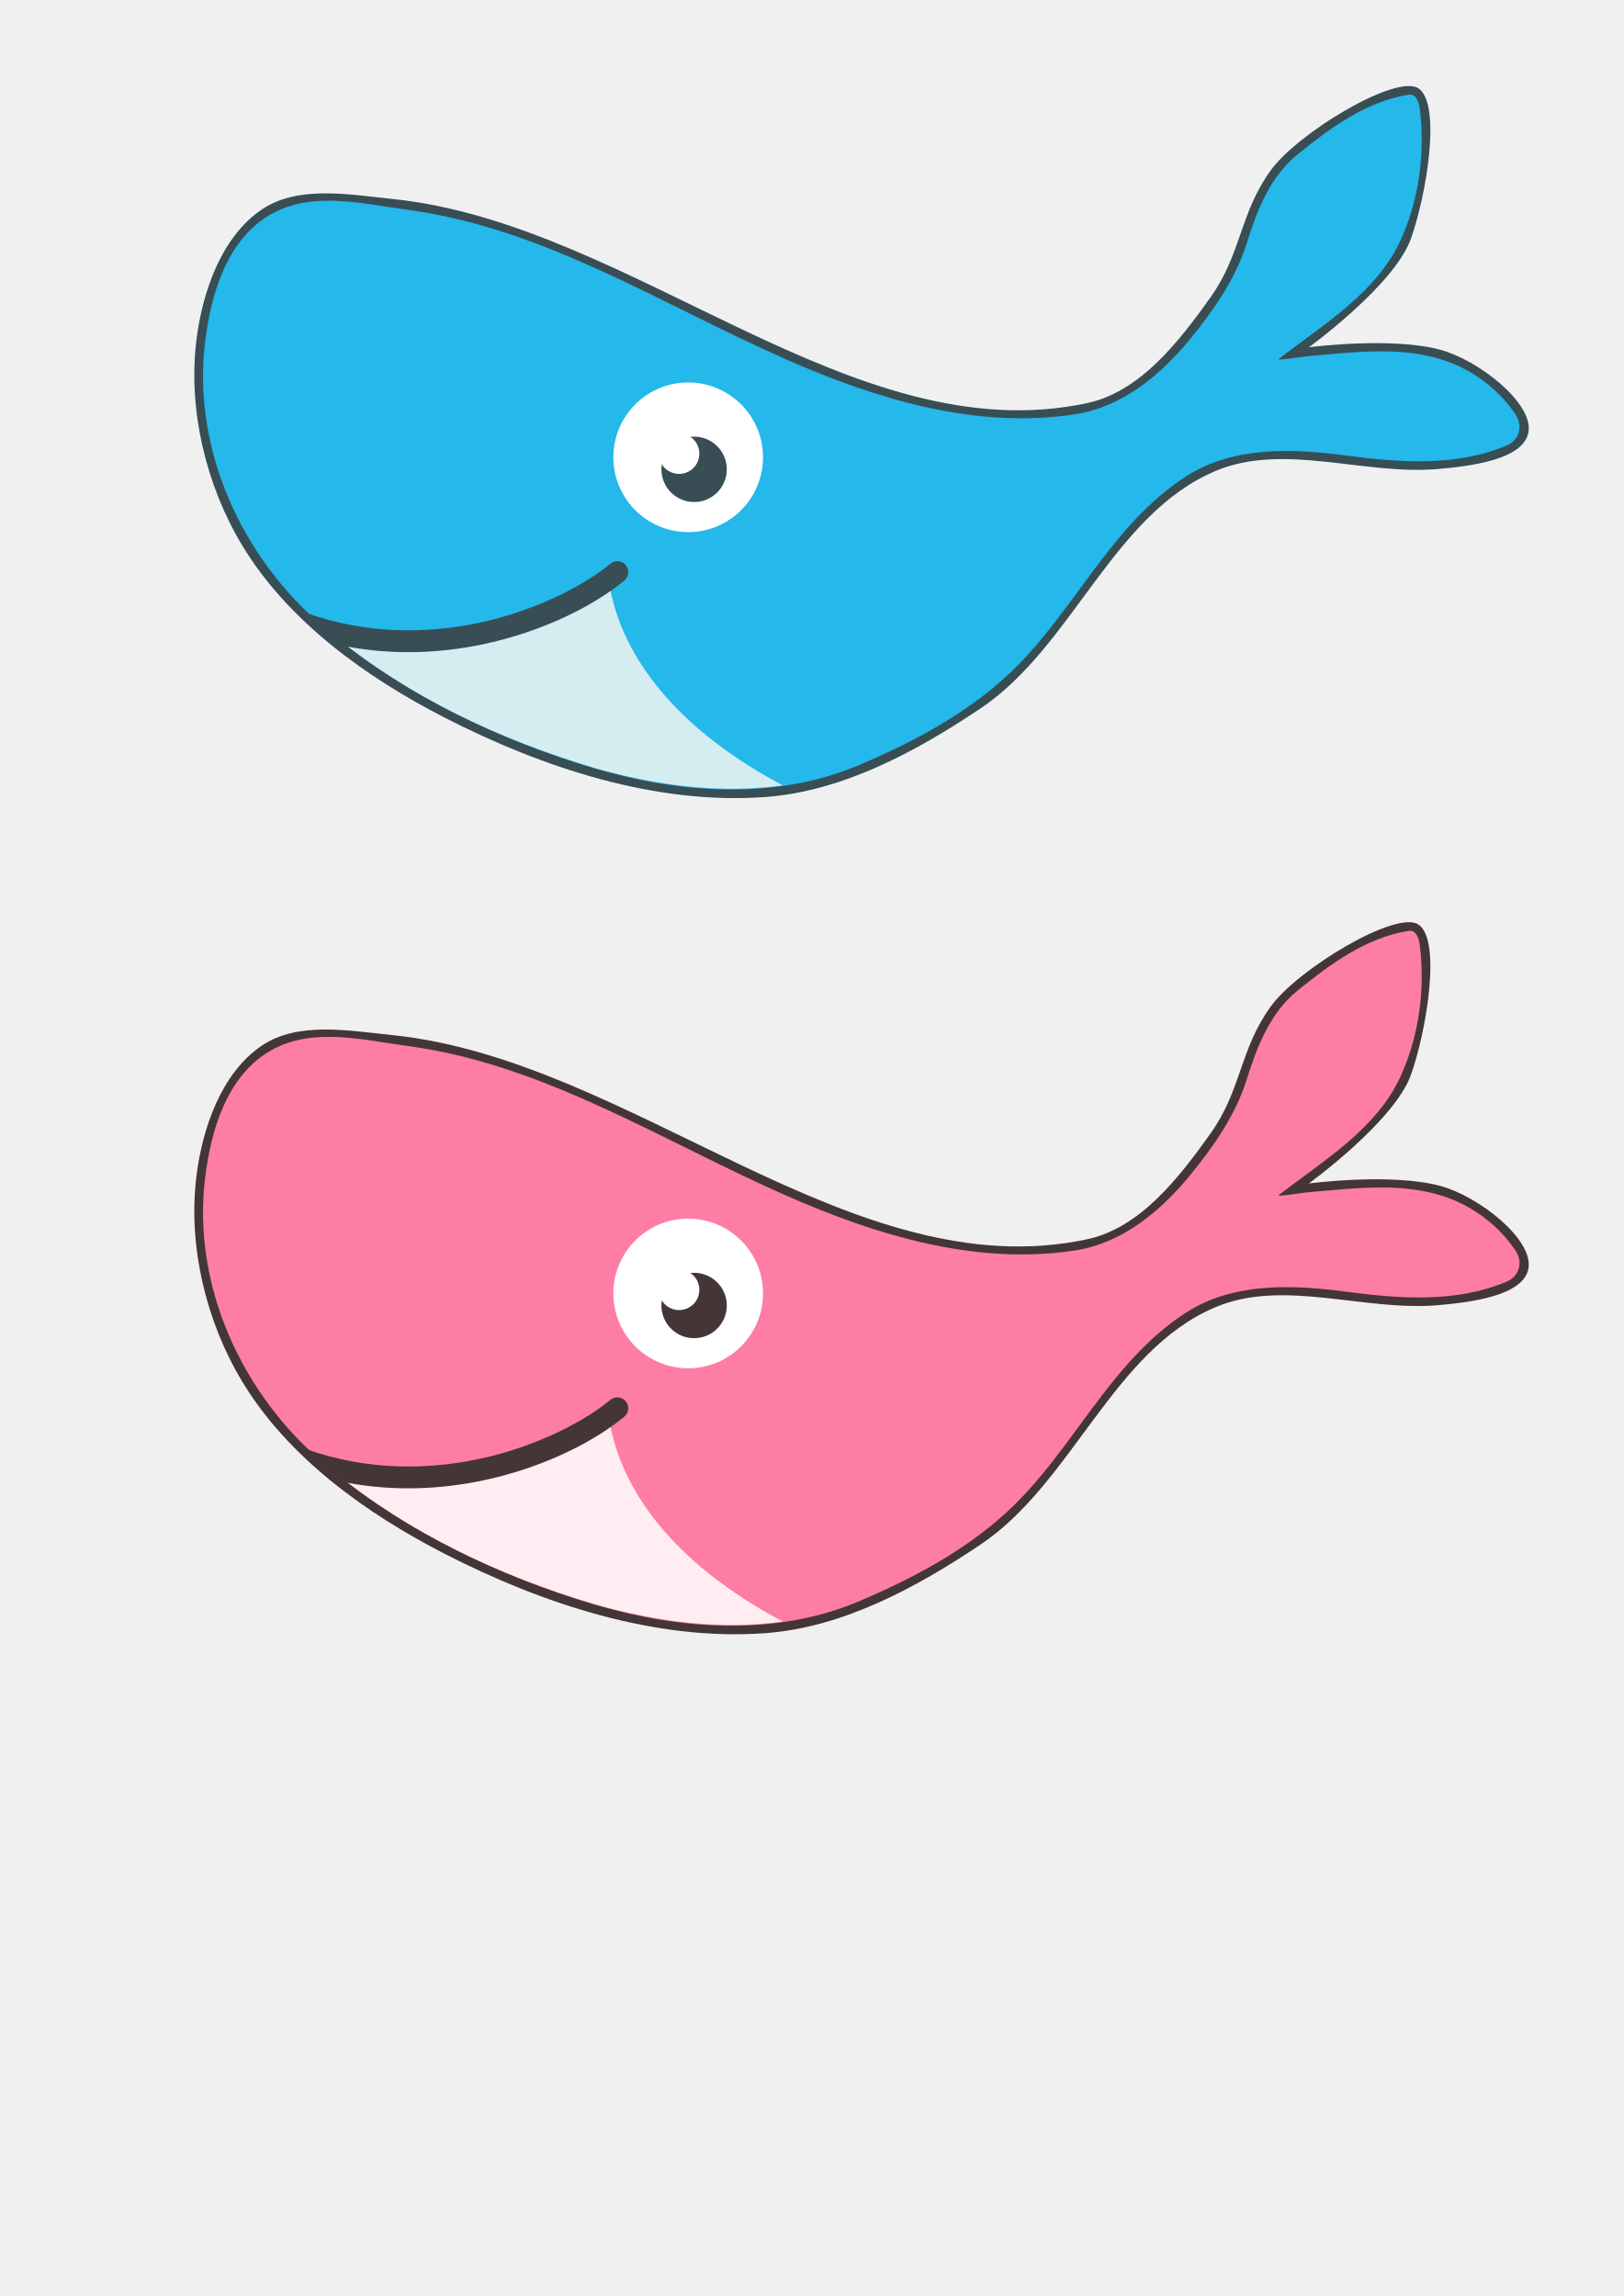
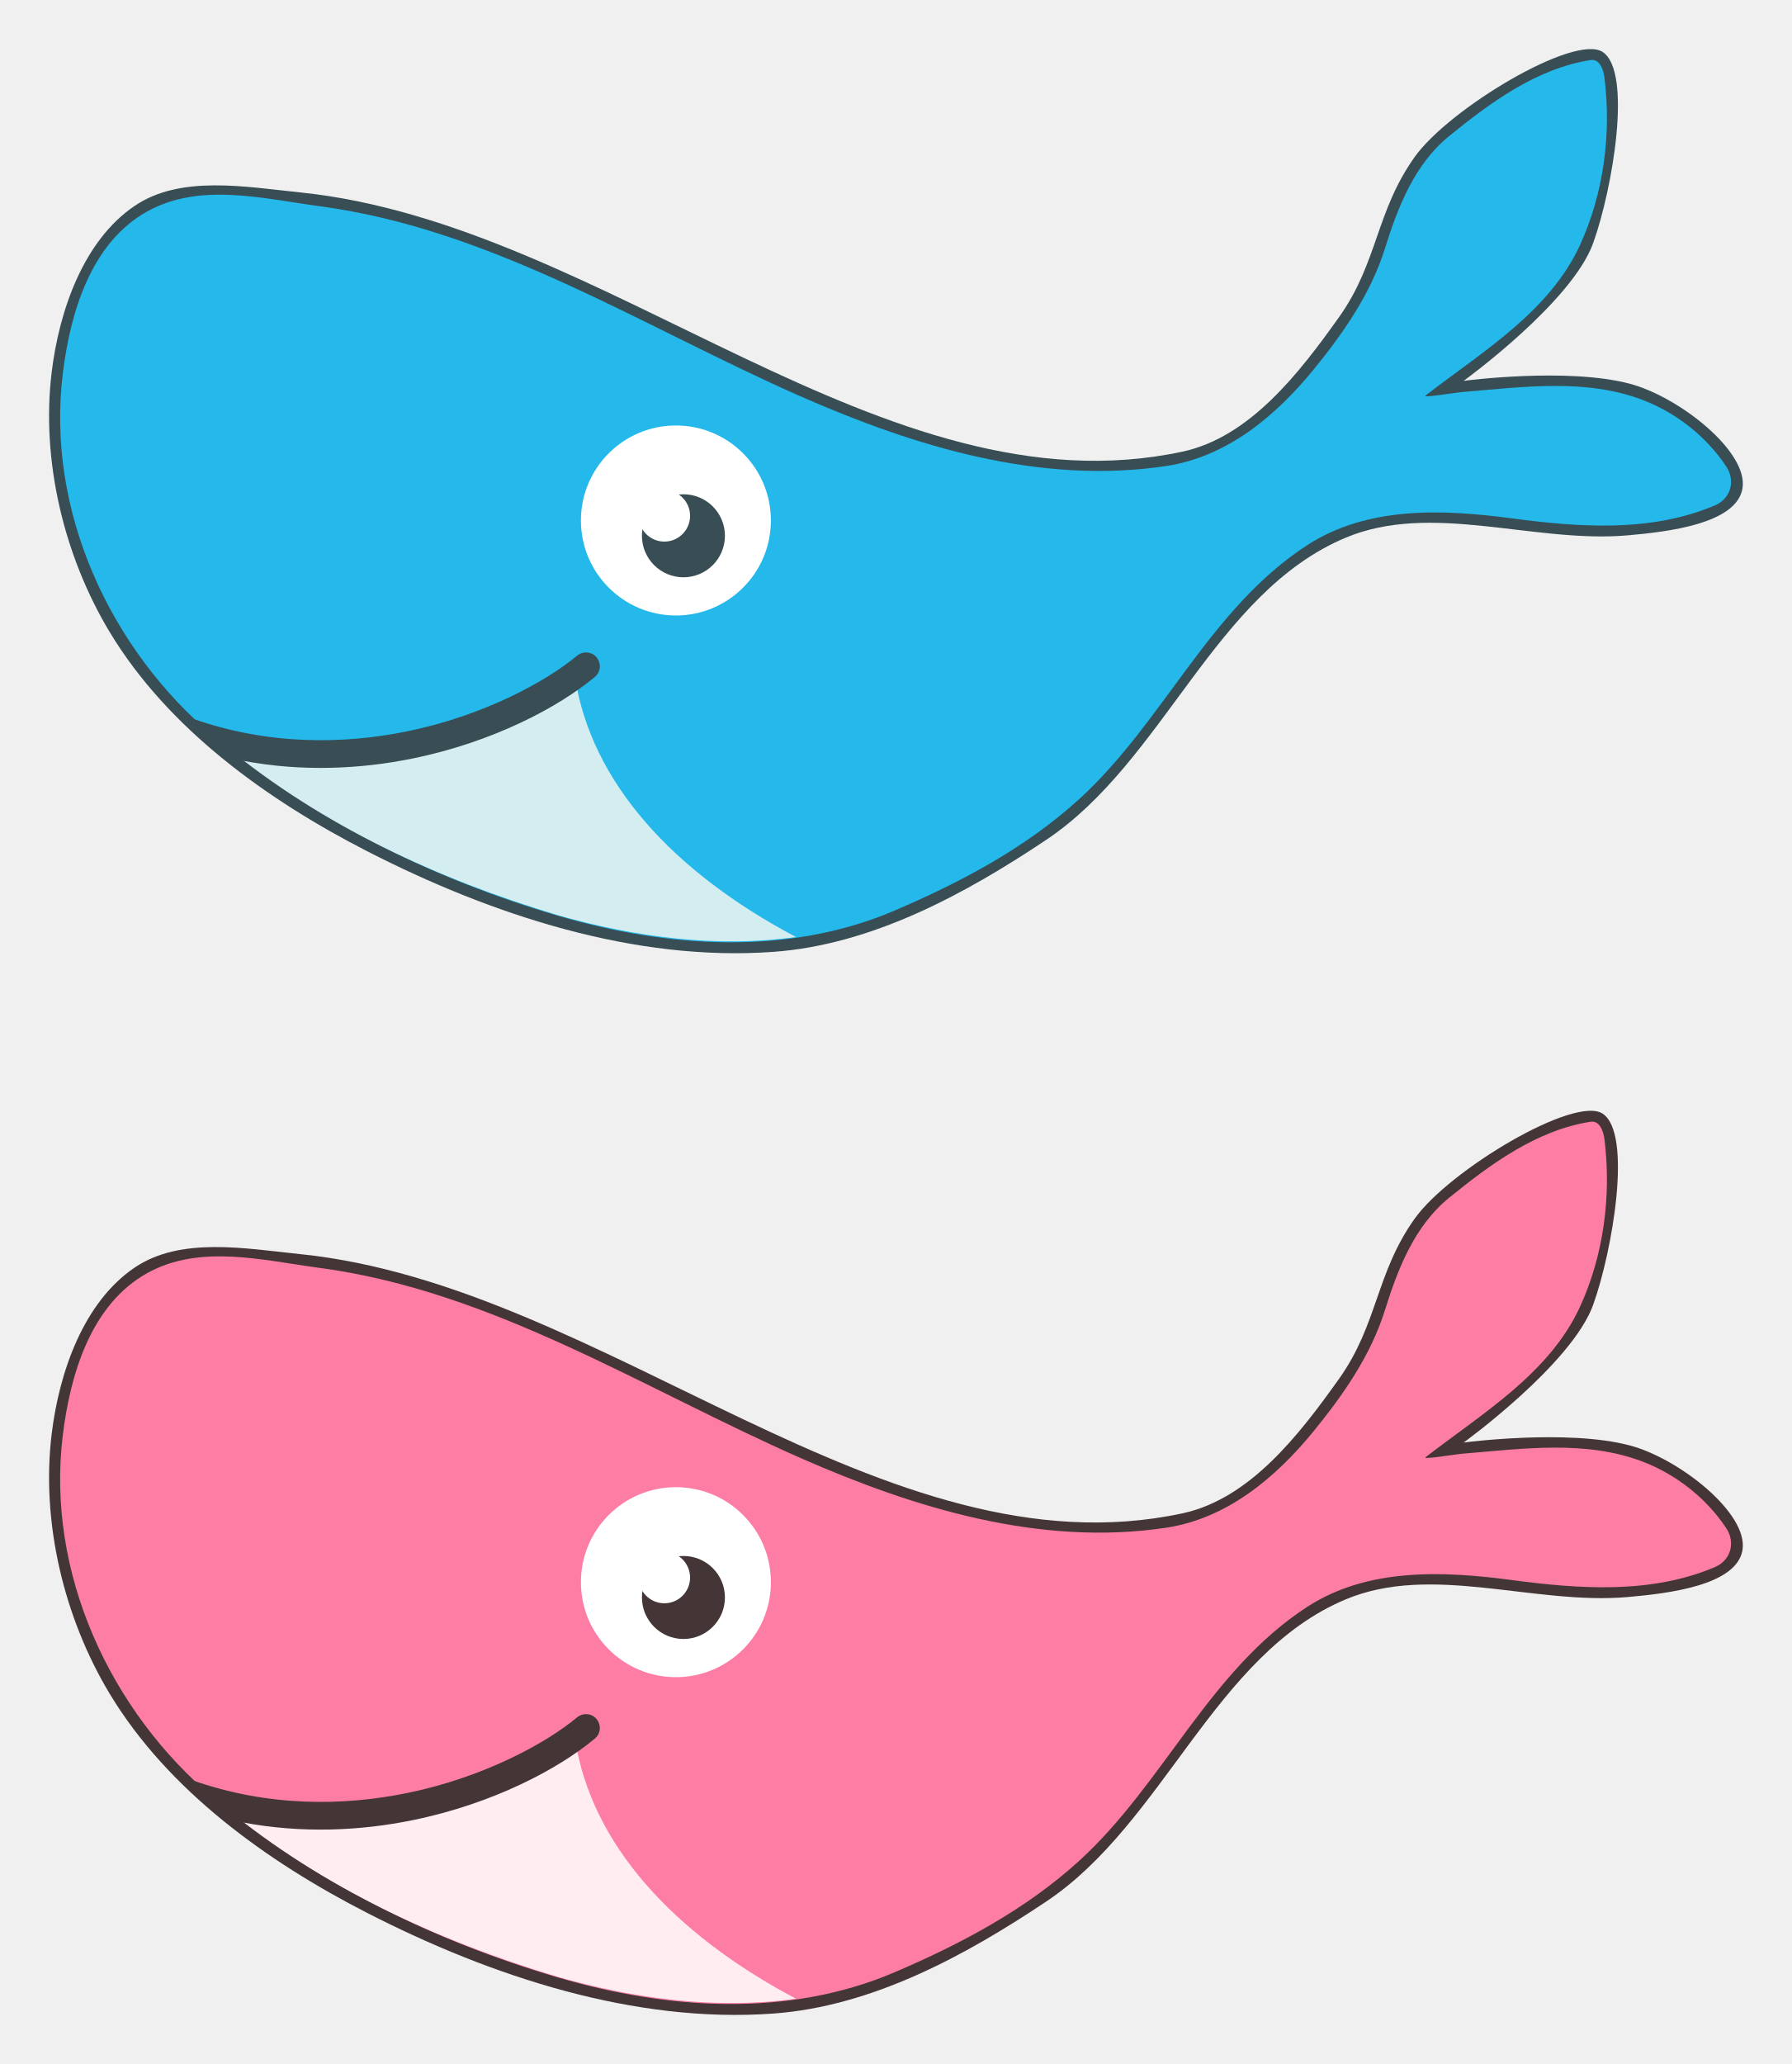
- <svg xmlns="http://www.w3.org/2000/svg" xmlns:ns1="http://www.openswatchbook.org/uri/2009/osb" xmlns:xlink="http://www.w3.org/1999/xlink" width="210mm" height="297mm" viewBox="0 0 744.094 1052.362" id="svg2" version="1.1">
+ <svg xmlns="http://www.w3.org/2000/svg" xmlns:ns1="http://www.openswatchbook.org/uri/2009/osb" xmlns:xlink="http://www.w3.org/1999/xlink" width="182.595mm" height="210.274mm" viewBox="0 0 646.992 745.064" id="svg2" version="1.1">
  <defs id="defs4">
    <linearGradient id="gopher-iris" ns1:paint="solid">
      <stop style="stop-color:#554539;stop-opacity:1;" offset="0" id="stop4317" />
    </linearGradient>
    <linearGradient id="docker-iris" ns1:paint="solid">
      <stop style="stop-color:#394d54;stop-opacity:1;" offset="0" id="stop4311" />
    </linearGradient>
    <linearGradient id="docker-jaw" ns1:paint="solid">
      <stop style="stop-color:#d4edf1;stop-opacity:1;" offset="0" id="stop4305" />
    </linearGradient>
    <linearGradient id="docker-eye" ns1:paint="solid" gradientTransform="matrix(0.6026747,0,0,0.6287245,-473.6891,-72.03096)">
      <stop style="stop-color:#ffffff;stop-opacity:1;" offset="0" id="stop4299" />
    </linearGradient>
    <linearGradient id="docker-line" ns1:paint="solid" gradientTransform="matrix(-0.5578033,0.232864,-0.2061435,-0.5550023,261.4146,254.3555)">
      <stop style="stop-color:#394d54;stop-opacity:1;" offset="0" id="stop4293" />
    </linearGradient>
    <linearGradient id="docker-body" ns1:paint="solid">
      <stop style="stop-color:#24b8eb;stop-opacity:1;" offset="0" id="stop4287" />
    </linearGradient>
    <linearGradient id="gopher-limbs" ns1:paint="solid">
      <stop style="stop-color:#f5c3d2;stop-opacity:1;" offset="0" id="stop4269" />
    </linearGradient>
    <linearGradient id="gopher-nose" ns1:paint="solid">
      <stop style="stop-color:#e1d0cb;stop-opacity:1;" offset="0" id="stop4263" />
    </linearGradient>
    <linearGradient id="gopher-body" ns1:paint="solid">
      <stop style="stop-color:#f5c3d2;stop-opacity:1;" offset="0" id="stop4334" />
    </linearGradient>
    <linearGradient id="linearGradient4253">
      <stop style="stop-color:#bce8ff;stop-opacity:1;" offset="0" id="stop4194" />
    </linearGradient>
    <linearGradient id="linearGradient4182">
      <stop style="stop-color:#2e3436;stop-opacity:1;" offset="0" id="stop4184" />
    </linearGradient>
    <linearGradient id="gopher-eye" ns1:paint="solid">
      <stop style="stop-color:#ffffff;stop-opacity:1;" offset="0" id="stop4178" />
    </linearGradient>
    <linearGradient id="gopher-lines" ns1:paint="solid" gradientTransform="matrix(-5.936568,-1.490117,-1.273573,5.073865,-2725.03,-1604.889)">
      <stop style="stop-color:#554539;stop-opacity:1;" offset="0" id="stop4166" />
    </linearGradient>
    <linearGradient xlink:href="#gopher-lines" id="linearGradient4168" x1="776.143" y1="39.505" x2="822.429" y2="39.505" gradientUnits="userSpaceOnUse" gradientTransform="matrix(0.9210527,0,0,0.9210527,63.81573,5.975964)" />
    <linearGradient xlink:href="#gopher-eye" id="linearGradient4180" x1="776.143" y1="90.77" x2="822.429" y2="90.77" gradientUnits="userSpaceOnUse" gradientTransform="matrix(0.9210527,0,0,0.9210527,108.8157,-41.24203)" />
  </defs>
-   <g id="layer2">
+   <g id="layer2" transform="translate(-71.33064,-21.71412)">
    <rect style="color:#000000;clip-rule:nonzero;display:inline;overflow:visible;visibility:visible;opacity:1;isolation:auto;mix-blend-mode:normal;color-interpolation:sRGB;color-interpolation-filters:linearRGB;solid-color:#000000;solid-opacity:1;fill:#f8d8e2;fill-opacity:1;fill-rule:nonzero;stroke:none;stroke-width:10;stroke-linecap:round;stroke-linejoin:miter;stroke-miterlimit:4;stroke-dasharray:none;stroke-dashoffset:0;stroke-opacity:1;color-rendering:auto;image-rendering:auto;shape-rendering:auto;text-rendering:auto;enable-background:accumulate" id="rect4382" width="1059.458" height="654.781" x="-1208.324" y="472.535" />
    <ellipse style="color:#000000;clip-rule:nonzero;display:inline;overflow:visible;visibility:visible;opacity:1;isolation:auto;mix-blend-mode:normal;color-interpolation:sRGB;color-interpolation-filters:linearRGB;solid-color:#000000;solid-opacity:1;fill:#f4c1d1;fill-opacity:1;fill-rule:nonzero;stroke:none;stroke-width:10;stroke-linecap:round;stroke-linejoin:miter;stroke-miterlimit:4;stroke-dasharray:none;stroke-dashoffset:0;stroke-opacity:1;color-rendering:auto;image-rendering:auto;shape-rendering:auto;text-rendering:auto;enable-background:accumulate" id="path4414" cx="-517.602" cy="1002.865" rx="261.63" ry="66.468" />
  </g>
-   <g id="layer10" style="display:inline;opacity:1">
+   <g id="layer10" style="display:inline;opacity:1" transform="translate(-71.33064,-21.71412)">
    <path style="fill:#394d54;fill-opacity:1;fill-rule:evenodd;stroke:none;stroke-width:1px;stroke-linecap:butt;stroke-linejoin:miter;stroke-opacity:1" d="m 119.962,96.021 c 16.589,-11.222 39.938,-6.882 59.839,-4.839 110.053,11.301 210.575,116.68 318.424,93.576 24.347,-5.216 42.162,-28.305 56.595,-48.595 14.049,-19.75 13.21,-38.01 27.289,-57.789 12.427,-17.458 57.76,-44.629 67.891,-37.891 10.801,7.184 3.542,49.474 -3.414,68.914 -7.683,21.472 -46.793,49.793 -46.793,49.793 0,0 37.328,-4.94 59.962,1.038 17.845,4.713 42.929,24.541 40.713,37.787 -2.145,12.824 -27.077,15.691 -41.449,16.949 -33.864,2.964 -70.7,-12.218 -101.862,0.862 -47.309,19.858 -65.465,80.545 -108.011,109.011 -29.44,19.697 -62.976,37.87 -98.472,40.472 -50.134,3.674 -101.829,-13.298 -146.714,-36.286 C 167.77,310.488 132.024,284.802 111,249.982 94.405,222.498 86.097,187.848 89.999,155.983 92.717,133.79 101.478,108.524 119.962,96.021 Z" id="path4307" />
    <path style="fill:#24b8eb;fill-opacity:1;fill-rule:evenodd;stroke:none;stroke-width:1px;stroke-linecap:butt;stroke-linejoin:miter;stroke-opacity:1" d="m 645.637,43.391 c -19.478,3.016 -36.243,15.384 -51.104,27.455 -12.435,10.101 -18.46,25.528 -23.133,40.481 -5.127,16.407 -15.043,30.612 -25.812,43.816 -13.553,16.617 -31.167,31.474 -53.216,34.796 -45.424,6.844 -90.815,-7.042 -132.021,-25.172 -56.918,-25.043 -111.074,-60.27 -173.633,-68.619 -20.361,-2.717 -43.117,-8.685 -62.131,1.83 -20.458,11.313 -27.881,36.584 -30.583,58.568 -6.082,49.475 16.988,99.611 54.843,131.264 36.126,30.208 78.974,51.217 123.775,64.418 39.531,11.648 83.239,14.645 121.708,-1.814 24.054,-10.291 47.465,-22.706 66.793,-40.363 30.383,-27.757 46.934,-68.76 82.302,-91.616 21.768,-14.067 48.959,-12.911 73.738,-9.608 24.263,3.233 50.29,5.157 73.412,-4.704 5.602,-2.389 7.485,-8.791 4.054,-13.986 -7.184,-10.876 -18.181,-19.49 -30.301,-24.095 -20.491,-7.786 -43.12,-4.632 -64.489,-2.862 -3.846,0.319 -15.418,2.366 -13.715,1.237 20.41,-15.74 44.664,-30.2 55.697,-54.273 8.477,-18.497 11.372,-39.964 8.807,-60.444 -0.334,-2.663 -1.642,-6.828 -4.991,-6.309 z" id="path4309" />
    <path style="fill:#d4edf1;fill-opacity:1;fill-rule:evenodd;stroke:none;stroke-width:1px;stroke-linecap:butt;stroke-linejoin:miter;stroke-opacity:1" d="m 279,266.482 -37.5,18 -36,9.5 -52.926,-3.062 c 35.063,28.861 76.935,48.215 120.189,61.17 27.696,7.871 57.397,11.879 85.934,7.863 C 314.094,336.314 284.893,304.028 279,266.482 Z" id="path4330" />
    <path style="fill:#394d54;fill-opacity:1;fill-rule:evenodd;stroke:none;stroke-width:1px;stroke-linecap:butt;stroke-linejoin:miter;stroke-opacity:1" d="m 282.705,257.234 c -1.126,0.043 -2.205,0.466 -3.061,1.199 -11.31,9.413 -33.802,21.643 -61.254,27.268 -23.249,4.764 -50.443,5.016 -77.691,-4.632 2.509,2.361 5.09,4.644 7.756,6.824 3.38,2.888 6.829,5.685 10.338,8.393 21.673,4.141 42.993,3.026 61.603,-0.788 29.157,-5.974 52.658,-18.569 65.645,-29.377 3.744,-3.024 1.473,-9.073 -3.336,-8.887 z" id="path4327" />
    <path id="path4335" d="m 119.962,479.273 c 16.589,-11.222 39.938,-6.882 59.839,-4.839 110.053,11.301 210.575,116.68 318.424,93.576 24.347,-5.216 42.162,-28.305 56.595,-48.595 14.049,-19.75 13.21,-38.01 27.289,-57.789 12.427,-17.458 57.76,-44.629 67.891,-37.891 10.801,7.184 3.542,49.474 -3.414,68.914 -7.683,21.472 -46.793,49.793 -46.793,49.793 0,0 37.328,-4.94 59.962,1.038 17.845,4.713 42.929,24.541 40.713,37.787 -2.145,12.824 -27.077,15.691 -41.449,16.949 -33.864,2.964 -70.7,-12.218 -101.862,0.862 -47.309,19.858 -65.465,80.545 -108.011,109.011 -29.44,19.697 -62.976,37.87 -98.472,40.472 -50.134,3.674 -101.829,-13.298 -146.714,-36.286 C 167.77,693.74 132.024,668.054 111,633.234 94.405,605.75 86.097,571.1 89.999,539.235 c 2.718,-22.193 11.479,-47.459 29.963,-59.963 z" style="fill:#443636;fill-opacity:1;fill-rule:evenodd;stroke:none;stroke-width:1px;stroke-linecap:butt;stroke-linejoin:miter;stroke-opacity:1" />
    <path id="path4337" d="m 645.637,426.643 c -19.478,3.016 -36.243,15.384 -51.104,27.455 -12.435,10.101 -18.46,25.528 -23.133,40.481 -5.127,16.407 -15.043,30.612 -25.812,43.816 -13.553,16.617 -31.167,31.474 -53.216,34.796 -45.424,6.844 -90.815,-7.042 -132.021,-25.172 -56.918,-25.043 -111.074,-60.27 -173.633,-68.619 -20.361,-2.717 -43.117,-8.685 -62.131,1.83 -20.458,11.313 -27.881,36.584 -30.583,58.568 -6.082,49.475 16.988,99.611 54.843,131.264 36.126,30.208 78.974,51.217 123.775,64.418 39.531,11.648 83.239,14.645 121.708,-1.814 24.054,-10.291 47.465,-22.706 66.793,-40.363 30.383,-27.757 46.934,-68.76 82.302,-91.616 21.768,-14.067 48.959,-12.911 73.738,-9.608 24.263,3.233 50.29,5.157 73.412,-4.704 5.602,-2.389 7.485,-8.791 4.054,-13.986 -7.184,-10.876 -18.181,-19.49 -30.301,-24.095 -20.491,-7.786 -43.12,-4.632 -64.489,-2.862 -3.846,0.319 -15.418,2.366 -13.715,1.237 20.41,-15.74 44.664,-30.2 55.697,-54.273 8.477,-18.497 11.372,-39.964 8.807,-60.444 -0.334,-2.663 -1.642,-6.828 -4.991,-6.309 z" style="fill:#fe7da4;fill-opacity:1;fill-rule:evenodd;stroke:none;stroke-width:1px;stroke-linecap:butt;stroke-linejoin:miter;stroke-opacity:1" />
    <path id="path4339" d="m 279,649.733 -37.5,18 -36,9.5 -52.926,-3.062 c 35.063,28.861 76.935,48.215 120.189,61.17 27.696,7.871 57.397,11.879 85.934,7.863 C 314.094,719.566 284.893,687.28 279,649.733 Z" style="fill:#ffedf2;fill-opacity:1;fill-rule:evenodd;stroke:none;stroke-width:1px;stroke-linecap:butt;stroke-linejoin:miter;stroke-opacity:1" />
    <path id="path4341" d="m 282.705,640.485 c -1.126,0.043 -2.205,0.466 -3.061,1.199 -11.31,9.413 -33.802,21.643 -61.254,27.268 -23.249,4.764 -50.443,5.016 -77.691,-4.632 2.509,2.361 5.09,4.644 7.756,6.824 3.38,2.888 6.829,5.685 10.338,8.393 21.673,4.141 42.993,3.026 61.603,-0.788 29.157,-5.974 52.658,-18.569 65.645,-29.377 3.744,-3.024 1.473,-9.073 -3.336,-8.887 z" style="fill:#443636;fill-opacity:1;fill-rule:evenodd;stroke:none;stroke-width:1px;stroke-linecap:butt;stroke-linejoin:miter;stroke-opacity:1" />
    <path style="fill:#443636;fill-opacity:1;fill-rule:evenodd;stroke:none;stroke-width:1px;stroke-linecap:butt;stroke-linejoin:miter;stroke-opacity:1" d="m -782.306,788.985 c 16.589,-11.222 39.938,-6.882 59.839,-4.839 110.053,11.301 210.575,116.68 318.424,93.576 24.347,-5.216 42.162,-28.305 56.595,-48.595 14.049,-19.75 13.21,-38.01 27.289,-57.789 12.427,-17.458 57.76,-44.629 67.891,-37.891 10.801,7.184 3.542,49.474 -3.414,68.914 -7.683,21.472 -46.793,49.793 -46.793,49.793 0,0 37.328,-4.94 59.962,1.038 17.845,4.713 42.929,24.541 40.713,37.787 -2.145,12.824 -27.077,15.691 -41.449,16.949 -33.864,2.964 -70.7,-12.218 -101.862,0.862 -47.309,19.858 -65.465,80.545 -108.011,109.011 -29.44,19.697 -62.976,37.87 -98.472,40.472 -50.134,3.674 -101.829,-13.298 -146.714,-36.286 -36.19,-18.534 -71.936,-44.22 -92.96,-79.04 -16.595,-27.484 -24.903,-62.134 -21.001,-93.999 2.718,-22.193 11.479,-47.459 29.963,-59.963 z" id="path4399" />
    <path style="fill:#fe7da4;fill-opacity:1;fill-rule:evenodd;stroke:none;stroke-width:1px;stroke-linecap:butt;stroke-linejoin:miter;stroke-opacity:1" d="m -256.164,736.69 c -19.4,3.058 -36.057,15.477 -50.818,27.591 -12.351,10.136 -18.303,25.598 -22.92,40.577 -5.066,16.436 -14.913,30.665 -25.622,43.881 -13.477,16.633 -31.019,31.491 -52.995,34.789 -45.273,6.793 -90.576,-7.234 -131.77,-25.531 -56.902,-25.273 -111.186,-60.781 -173.787,-69.272 -20.375,-2.764 -43.142,-8.762 -62.143,1.738 -20.443,11.297 -27.843,36.565 -30.546,58.548 -6.082,49.475 16.899,99.632 54.674,131.351 36.05,30.27 78.582,52.217 123.562,64.706 39.081,10.851 76.994,14.74 121.667,-1.455 24.591,-8.915 47.52,-22.548 66.88,-40.139 30.436,-27.653 47.05,-68.58 82.297,-91.433 21.694,-14.065 48.75,-12.941 73.41,-9.688 24.146,3.185 50.053,5.04 73.086,-4.887 5.581,-2.405 7.458,-8.811 4.04,-13.996 -7.155,-10.854 -18.111,-19.439 -30.18,-24.014 -20.404,-7.735 -42.922,-4.528 -64.188,-2.724 -3.827,0.325 -15.343,2.389 -13.649,1.257 20.303,-15.774 44.425,-30.296 55.363,-54.424 8.405,-18.54 11.24,-40.049 8.628,-60.562 -0.34,-2.667 -1.655,-6.838 -4.991,-6.312 z" id="path4401" />
    <path style="fill:#ffedf2;fill-opacity:1;fill-rule:evenodd;stroke:none;stroke-width:1px;stroke-linecap:butt;stroke-linejoin:miter;stroke-opacity:1" d="m -623.268,959.446 -37.5,18 -36,9.5 -52.926,-3.062 c 35.063,28.861 76.935,48.215 120.189,61.17 27.696,7.871 57.397,11.879 85.934,7.863 -44.604,-23.639 -73.805,-55.925 -79.697,-93.471 z" id="path4403" />
    <path style="fill:#443636;fill-opacity:1;fill-rule:evenodd;stroke:none;stroke-width:1px;stroke-linecap:butt;stroke-linejoin:miter;stroke-opacity:1" d="m -619.563,950.198 c -1.126,0.043 -2.205,0.466 -3.061,1.199 -11.31,9.413 -33.802,21.643 -61.254,27.268 -23.249,4.764 -50.443,5.016 -77.691,-4.632 2.509,2.361 5.09,4.644 7.756,6.824 3.38,2.888 6.829,5.685 10.338,8.393 21.673,4.141 42.993,3.026 61.603,-0.788 29.157,-5.974 52.658,-18.569 65.645,-29.377 3.744,-3.024 1.473,-9.073 -3.336,-8.887 z" id="path4405" />
  </g>
-   <g id="layer11" style="display:inline">
+   <g id="layer11" style="display:inline" transform="translate(-71.33064,-21.71412)">
    <circle style="color:#000000;clip-rule:nonzero;display:inline;overflow:visible;visibility:visible;opacity:1;isolation:auto;mix-blend-mode:normal;color-interpolation:sRGB;color-interpolation-filters:linearRGB;solid-color:#000000;solid-opacity:1;fill:#ffffff;fill-opacity:1;fill-rule:nonzero;stroke:none;stroke-width:4;stroke-linecap:round;stroke-linejoin:miter;stroke-miterlimit:4;stroke-dasharray:none;stroke-dashoffset:0;stroke-opacity:1;color-rendering:auto;image-rendering:auto;shape-rendering:auto;text-rendering:auto;enable-background:accumulate" id="path4317" cx="315.37" cy="209.597" r="34.295" />
    <circle style="color:#000000;clip-rule:nonzero;display:inline;overflow:visible;visibility:visible;opacity:1;isolation:auto;mix-blend-mode:normal;color-interpolation:sRGB;color-interpolation-filters:linearRGB;solid-color:#000000;solid-opacity:1;fill:#394d54;fill-opacity:1;fill-rule:nonzero;stroke:none;stroke-width:4;stroke-linecap:round;stroke-linejoin:miter;stroke-miterlimit:4;stroke-dasharray:none;stroke-dashoffset:0;stroke-opacity:1;color-rendering:auto;image-rendering:auto;shape-rendering:auto;text-rendering:auto;enable-background:accumulate" id="path4319" cx="318.09" cy="215.119" r="14.984" />
    <circle r="9.29" cy="207.927" cx="311.198" id="circle4321" style="color:#000000;clip-rule:nonzero;display:inline;overflow:visible;visibility:visible;opacity:1;isolation:auto;mix-blend-mode:normal;color-interpolation:sRGB;color-interpolation-filters:linearRGB;solid-color:#000000;solid-opacity:1;fill:#ffffff;fill-opacity:1;fill-rule:nonzero;stroke:none;stroke-width:4;stroke-linecap:round;stroke-linejoin:miter;stroke-miterlimit:4;stroke-dasharray:none;stroke-dashoffset:0;stroke-opacity:1;color-rendering:auto;image-rendering:auto;shape-rendering:auto;text-rendering:auto;enable-background:accumulate" />
    <circle r="34.295" cy="592.849" cx="315.37" id="circle4343" style="color:#000000;clip-rule:nonzero;display:inline;overflow:visible;visibility:visible;opacity:1;isolation:auto;mix-blend-mode:normal;color-interpolation:sRGB;color-interpolation-filters:linearRGB;solid-color:#000000;solid-opacity:1;fill:#ffffff;fill-opacity:1;fill-rule:nonzero;stroke:none;stroke-width:4;stroke-linecap:round;stroke-linejoin:miter;stroke-miterlimit:4;stroke-dasharray:none;stroke-dashoffset:0;stroke-opacity:1;color-rendering:auto;image-rendering:auto;shape-rendering:auto;text-rendering:auto;enable-background:accumulate" />
    <circle r="14.984" cy="598.371" cx="318.09" id="circle4345" style="color:#000000;clip-rule:nonzero;display:inline;overflow:visible;visibility:visible;opacity:1;isolation:auto;mix-blend-mode:normal;color-interpolation:sRGB;color-interpolation-filters:linearRGB;solid-color:#000000;solid-opacity:1;fill:#443636;fill-opacity:1;fill-rule:nonzero;stroke:none;stroke-width:4;stroke-linecap:round;stroke-linejoin:miter;stroke-miterlimit:4;stroke-dasharray:none;stroke-dashoffset:0;stroke-opacity:1;color-rendering:auto;image-rendering:auto;shape-rendering:auto;text-rendering:auto;enable-background:accumulate" />
    <circle style="color:#000000;clip-rule:nonzero;display:inline;overflow:visible;visibility:visible;opacity:1;isolation:auto;mix-blend-mode:normal;color-interpolation:sRGB;color-interpolation-filters:linearRGB;solid-color:#000000;solid-opacity:1;fill:#ffffff;fill-opacity:1;fill-rule:nonzero;stroke:none;stroke-width:4;stroke-linecap:round;stroke-linejoin:miter;stroke-miterlimit:4;stroke-dasharray:none;stroke-dashoffset:0;stroke-opacity:1;color-rendering:auto;image-rendering:auto;shape-rendering:auto;text-rendering:auto;enable-background:accumulate" id="circle4347" cx="311.198" cy="591.179" r="9.29" />
    <circle style="color:#000000;clip-rule:nonzero;display:inline;overflow:visible;visibility:visible;opacity:1;isolation:auto;mix-blend-mode:normal;color-interpolation:sRGB;color-interpolation-filters:linearRGB;solid-color:#000000;solid-opacity:1;fill:#ffffff;fill-opacity:1;fill-rule:nonzero;stroke:none;stroke-width:4;stroke-linecap:round;stroke-linejoin:miter;stroke-miterlimit:4;stroke-dasharray:none;stroke-dashoffset:0;stroke-opacity:1;color-rendering:auto;image-rendering:auto;shape-rendering:auto;text-rendering:auto;enable-background:accumulate" id="circle4407" cx="-586.899" cy="902.562" r="34.295" />
    <circle style="color:#000000;clip-rule:nonzero;display:inline;overflow:visible;visibility:visible;opacity:1;isolation:auto;mix-blend-mode:normal;color-interpolation:sRGB;color-interpolation-filters:linearRGB;solid-color:#000000;solid-opacity:1;fill:#443636;fill-opacity:1;fill-rule:nonzero;stroke:none;stroke-width:4;stroke-linecap:round;stroke-linejoin:miter;stroke-miterlimit:4;stroke-dasharray:none;stroke-dashoffset:0;stroke-opacity:1;color-rendering:auto;image-rendering:auto;shape-rendering:auto;text-rendering:auto;enable-background:accumulate" id="circle4409" cx="-584.178" cy="908.084" r="14.984" />
    <circle r="9.29" cy="900.892" cx="-591.071" id="circle4411" style="color:#000000;clip-rule:nonzero;display:inline;overflow:visible;visibility:visible;opacity:1;isolation:auto;mix-blend-mode:normal;color-interpolation:sRGB;color-interpolation-filters:linearRGB;solid-color:#000000;solid-opacity:1;fill:#ffffff;fill-opacity:1;fill-rule:nonzero;stroke:none;stroke-width:4;stroke-linecap:round;stroke-linejoin:miter;stroke-miterlimit:4;stroke-dasharray:none;stroke-dashoffset:0;stroke-opacity:1;color-rendering:auto;image-rendering:auto;shape-rendering:auto;text-rendering:auto;enable-background:accumulate" />
  </g>
-   <g id="layer4" style="display:inline">
+   <g id="layer4" style="display:inline" transform="translate(-71.33064,-21.71412)">
    <rect style="color:#000000;clip-rule:nonzero;display:inline;overflow:visible;visibility:visible;opacity:1;isolation:auto;mix-blend-mode:normal;color-interpolation:sRGB;color-interpolation-filters:linearRGB;solid-color:#000000;solid-opacity:1;fill:url(#linearGradient4168);fill-opacity:1;fill-rule:nonzero;stroke:#000000;stroke-width:9.211;stroke-linecap:butt;stroke-linejoin:miter;stroke-miterlimit:4;stroke-dasharray:none;stroke-dashoffset:0;stroke-opacity:1;color-rendering:auto;image-rendering:auto;shape-rendering:auto;text-rendering:auto;enable-background:accumulate" id="rect4162" width="40.789" height="40.789" x="779.605" y="21.967" />
    <rect y="21.967" x="824.605" height="40.789" width="40.789" id="rect4170" style="color:#000000;clip-rule:nonzero;display:inline;overflow:visible;visibility:visible;opacity:1;isolation:auto;mix-blend-mode:normal;color-interpolation:sRGB;color-interpolation-filters:linearRGB;solid-color:#000000;solid-opacity:1;fill:url(#linearGradient4180);fill-opacity:1;fill-rule:nonzero;stroke:#000000;stroke-width:9.211;stroke-linecap:butt;stroke-linejoin:miter;stroke-miterlimit:4;stroke-dasharray:none;stroke-dashoffset:0;stroke-opacity:1;color-rendering:auto;image-rendering:auto;shape-rendering:auto;text-rendering:auto;enable-background:accumulate" />
    <rect y="-167.757" x="779.605" height="40.789" width="40.789" id="rect4280" style="color:#000000;clip-rule:nonzero;display:inline;overflow:visible;visibility:visible;opacity:1;isolation:auto;mix-blend-mode:normal;color-interpolation:sRGB;color-interpolation-filters:linearRGB;solid-color:#000000;solid-opacity:1;fill:#24b8eb;fill-opacity:1;fill-rule:nonzero;stroke:#000000;stroke-width:9.211;stroke-linecap:butt;stroke-linejoin:miter;stroke-miterlimit:4;stroke-dasharray:none;stroke-dashoffset:0;stroke-opacity:1;color-rendering:auto;image-rendering:auto;shape-rendering:auto;text-rendering:auto;enable-background:accumulate" transform="scale(1,-1)" />
    <rect style="color:#000000;clip-rule:nonzero;display:inline;overflow:visible;visibility:visible;opacity:1;isolation:auto;mix-blend-mode:normal;color-interpolation:sRGB;color-interpolation-filters:linearRGB;solid-color:#000000;solid-opacity:1;fill:#8aa9ff;fill-opacity:1;fill-rule:nonzero;stroke:#000000;stroke-width:9.211;stroke-linecap:butt;stroke-linejoin:miter;stroke-miterlimit:4;stroke-dasharray:none;stroke-dashoffset:0;stroke-opacity:1;color-rendering:auto;image-rendering:auto;shape-rendering:auto;text-rendering:auto;enable-background:accumulate" id="rect4284" width="40.789" height="40.789" x="824.605" y="126.967" />
    <rect y="171.967" x="779.605" height="40.789" width="40.789" id="rect4297" style="color:#000000;clip-rule:nonzero;display:inline;overflow:visible;visibility:visible;opacity:1;isolation:auto;mix-blend-mode:normal;color-interpolation:sRGB;color-interpolation-filters:linearRGB;solid-color:#000000;solid-opacity:1;fill:#d4edf1;fill-opacity:1;fill-rule:nonzero;stroke:#000000;stroke-width:9.211;stroke-linecap:butt;stroke-linejoin:miter;stroke-miterlimit:4;stroke-dasharray:none;stroke-dashoffset:0;stroke-opacity:1;color-rendering:auto;image-rendering:auto;shape-rendering:auto;text-rendering:auto;enable-background:accumulate" />
    <rect style="color:#000000;clip-rule:nonzero;display:inline;overflow:visible;visibility:visible;opacity:1;isolation:auto;mix-blend-mode:normal;color-interpolation:sRGB;color-interpolation-filters:linearRGB;solid-color:#000000;solid-opacity:1;fill:#394d54;fill-opacity:1;fill-rule:nonzero;stroke:#000000;stroke-width:9.211;stroke-linecap:butt;stroke-linejoin:miter;stroke-miterlimit:4;stroke-dasharray:none;stroke-dashoffset:0;stroke-opacity:1;color-rendering:auto;image-rendering:auto;shape-rendering:auto;text-rendering:auto;enable-background:accumulate" id="rect4301" width="40.789" height="40.789" x="779.605" y="81.967" />
    <rect style="color:#000000;clip-rule:nonzero;display:inline;overflow:visible;visibility:visible;opacity:1;isolation:auto;mix-blend-mode:normal;color-interpolation:sRGB;color-interpolation-filters:linearRGB;solid-color:#000000;solid-opacity:1;fill:#d6e2ff;fill-opacity:1;fill-rule:nonzero;stroke:#000000;stroke-width:9.211;stroke-linecap:butt;stroke-linejoin:miter;stroke-miterlimit:4;stroke-dasharray:none;stroke-dashoffset:0;stroke-opacity:1;color-rendering:auto;image-rendering:auto;shape-rendering:auto;text-rendering:auto;enable-background:accumulate" id="rect4303" width="40.789" height="40.789" x="824.605" y="171.967" />
  </g>
</svg>
